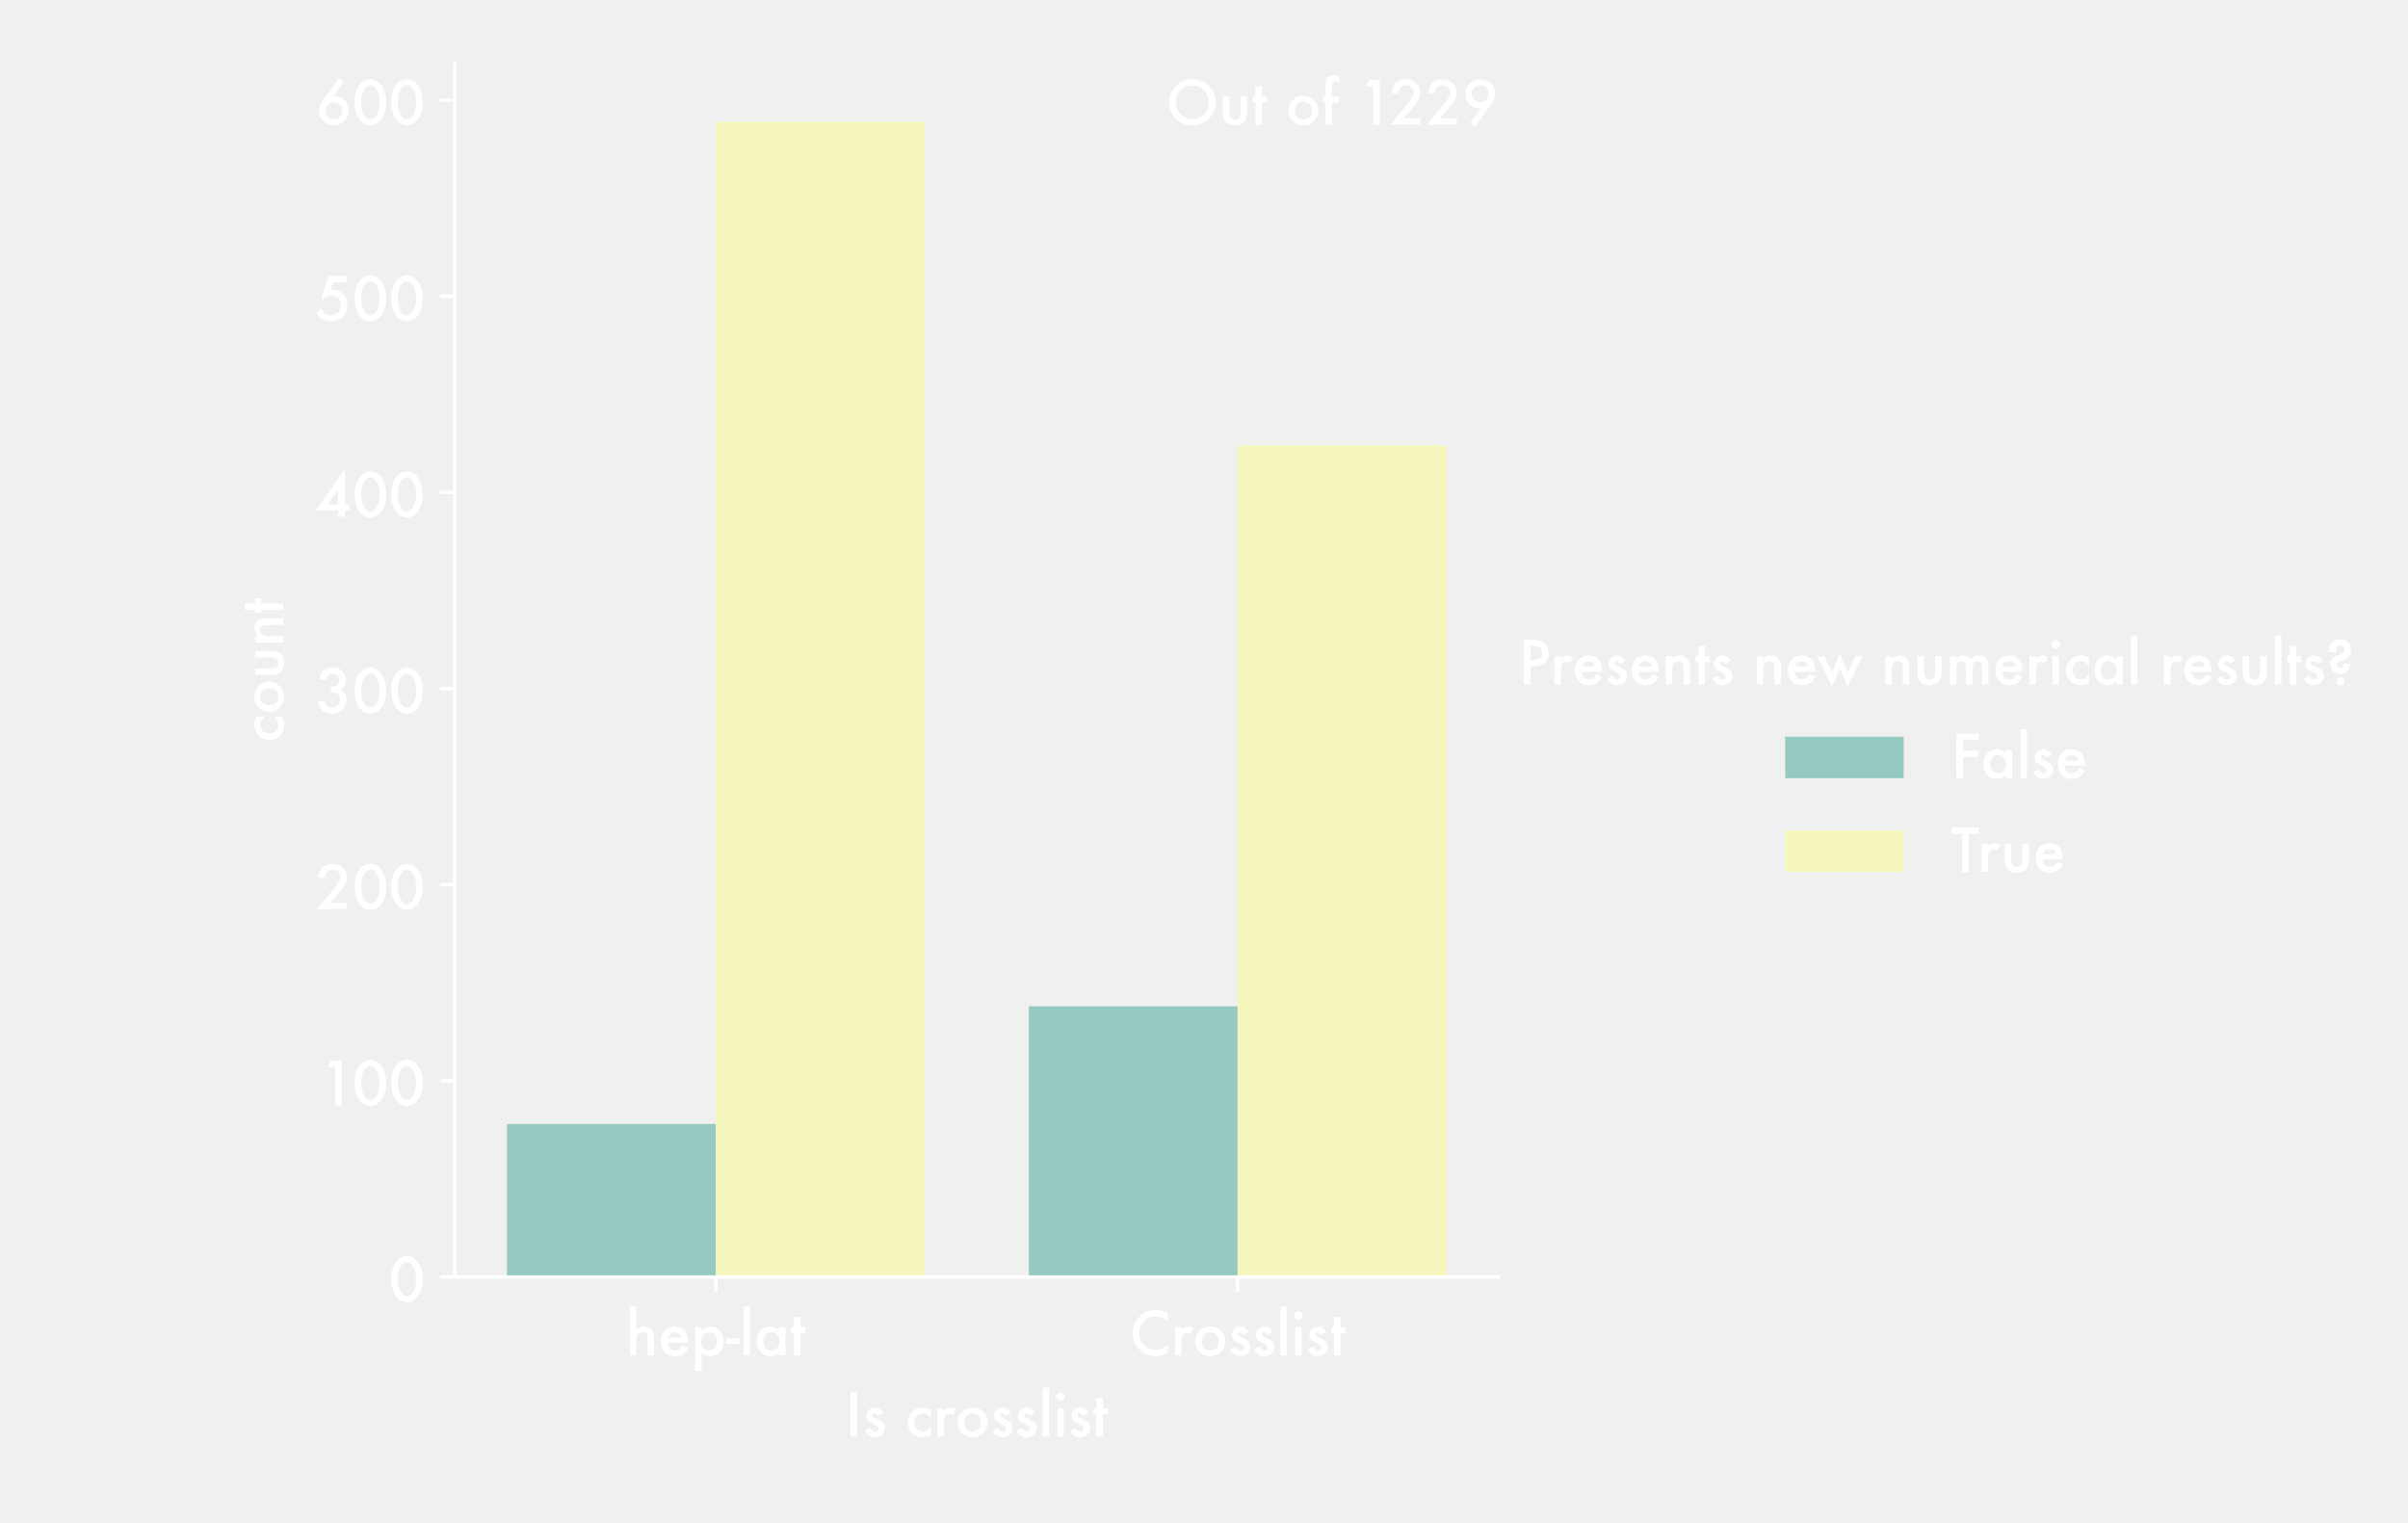
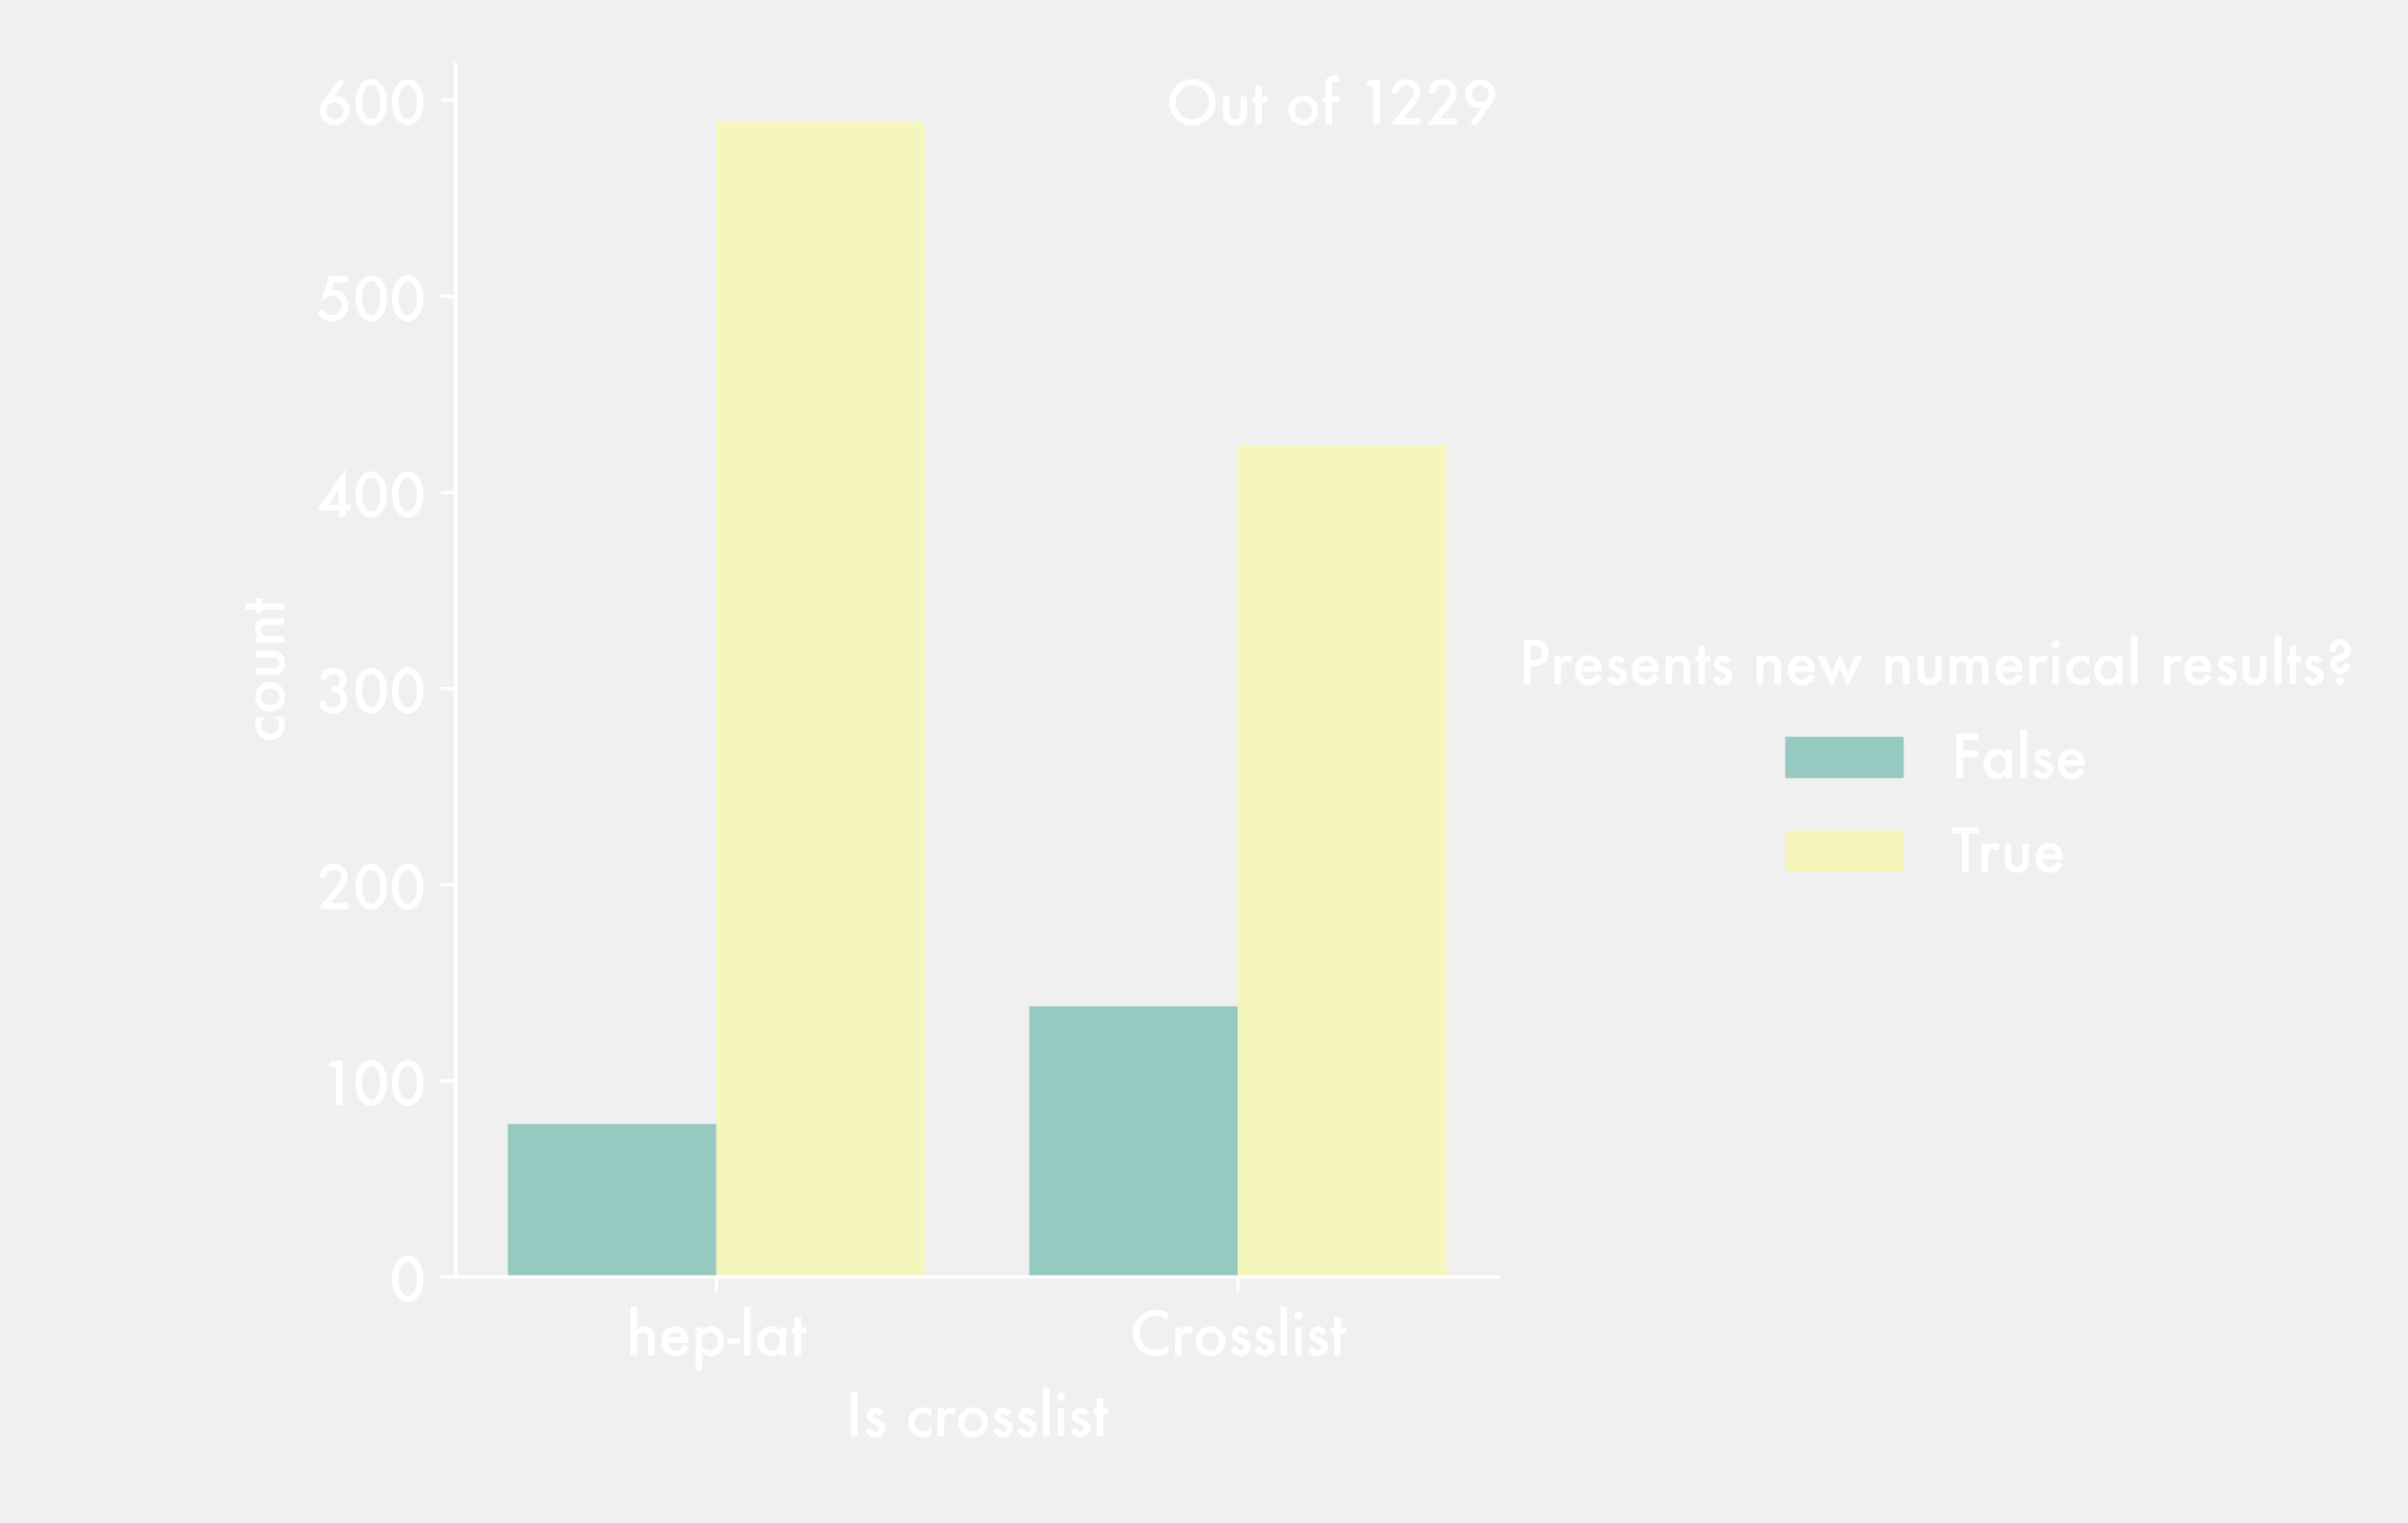
<svg xmlns="http://www.w3.org/2000/svg" xmlns:xlink="http://www.w3.org/1999/xlink" width="569.325pt" height="360pt" viewBox="0 0 569.325 360" version="1.1">
  <defs>
    <style type="text/css">*{stroke-linejoin: round; stroke-linecap: butt}</style>
  </defs>
  <g id="figure_1">
    <g id="patch_1">
      <path d="M 0 360  L 569.325 360  L 569.325 0  L 0 0  L 0 360  z " style="fill: none" />
    </g>
    <g id="axes_1">
      <g id="patch_2">
-         <path d="M 107.531 301.88  L 354.307 301.88  L 354.307 15.12  L 107.531 15.12  L 107.531 301.88  z " style="fill: none" />
+         <path d="M 107.729 301.88  L 354.307 301.88  L 354.307 15.12  L 107.729 15.12  L 107.729 301.88  z " style="fill: none" />
      </g>
      <g id="patch_3">
-         <path d="M 119.87 301.88  L 169.225 301.88  L 169.225 265.713  L 119.87 265.713  z " clip-path="url(#pb8de1593c9)" style="fill: #96cac1" />
+         <path d="M 120.058 301.88  L 169.373 301.88  L 169.373 265.713  L 120.058 265.713  z " clip-path="url(#p847c9eee27)" style="fill: #96cac1" />
      </g>
      <g id="patch_4">
-         <path d="M 243.258 301.88  L 292.613 301.88  L 292.613 237.893  L 243.258 237.893  z " clip-path="url(#pb8de1593c9)" style="fill: #96cac1" />
+         <path d="M 243.347 301.88  L 292.662 301.88  L 292.662 237.893  L 243.347 237.893  z " clip-path="url(#p847c9eee27)" style="fill: #96cac1" />
      </g>
      <g id="patch_5">
-         <path d="M 169.225 301.88  L 218.58 301.88  L 218.58 28.775  L 169.225 28.775  z " clip-path="url(#pb8de1593c9)" style="fill: #f5f6bc" />
+         <path d="M 169.373 301.88  L 218.689 301.88  L 218.689 28.775  L 169.373 28.775  z " clip-path="url(#p847c9eee27)" style="fill: #f5f6bc" />
      </g>
      <g id="patch_6">
-         <path d="M 292.613 301.88  L 341.968 301.88  L 341.968 105.282  L 292.613 105.282  z " clip-path="url(#pb8de1593c9)" style="fill: #f5f6bc" />
+         <path d="M 292.662 301.88  L 341.978 301.88  L 341.978 105.282  L 292.662 105.282  z " clip-path="url(#p847c9eee27)" style="fill: #f5f6bc" />
      </g>
      <g id="matplotlib.axis_1">
        <g id="xtick_1">
          <g id="line2d_1">
            <defs>
-               <path id="mfa728b8877" d="M 0 0  L 0 3.5  " style="stroke: #ffffff; stroke-width: 0.8" />
+               <path id="ma14b6391d8" d="M 0 0  L 0 3.5  " style="stroke: #ffffff; stroke-width: 0.8" />
            </defs>
            <g>
-               <use xlink:href="#mfa728b8877" x="169.225" y="301.88" style="fill: #ffffff; stroke: #ffffff; stroke-width: 0.8" />
+               <use xlink:href="#ma14b6391d8" x="169.373" y="301.88" style="fill: #ffffff; stroke: #ffffff; stroke-width: 0.8" />
            </g>
          </g>
          <g id="text_1">
-             <g style="fill: #ffffff" transform="translate(147.9364 320.4256)scale(0.14 -0.14)">
+             <g style="fill: #ffffff" transform="translate(148.0846 320.4256)scale(0.14 -0.14)">
              <defs>
                <path id="Futura-Medium-68" d="M 444 5278  L 1147 5278  L 1147 2791  Q 1522 3128 1975 3128  Q 2491 3128 2800 2794  Q 3063 2503 3063 1866  L 3063 0  L 2359 0  L 2359 1800  Q 2359 2166 2229 2330  Q 2100 2494 1813 2494  Q 1444 2494 1294 2266  Q 1147 2034 1147 1472  L 1147 0  L 444 0  L 444 5278  z " transform="scale(0.015625)" />
                <path id="Futura-Medium-65" d="M 3216 1356  L 1034 1356  Q 1063 981 1278 759  Q 1494 541 1831 541  Q 2094 541 2266 666  Q 2434 791 2650 1128  L 3244 797  Q 3106 563 2953 395  Q 2800 228 2625 120  Q 2450 13 2247 -37  Q 2044 -88 1806 -88  Q 1125 -88 713 350  Q 300 791 300 1519  Q 300 2241 700 2688  Q 1103 3128 1769 3128  Q 2441 3128 2831 2700  Q 3219 2275 3219 1522  L 3216 1356  z M 2494 1931  Q 2347 2494 1784 2494  Q 1656 2494 1543 2455  Q 1431 2416 1339 2342  Q 1247 2269 1181 2166  Q 1116 2063 1081 1931  L 2494 1931  z " transform="scale(0.015625)" />
                <path id="Futura-Medium-70" d="M 1147 -1656  L 444 -1656  L 444 3044  L 1147 3044  L 1147 2713  Q 1563 3128 2091 3128  Q 2719 3128 3125 2666  Q 3538 2206 3538 1506  Q 3538 822 3128 366  Q 2722 -88 2103 -88  Q 1569 -88 1147 341  L 1147 -1656  z M 2819 1503  Q 2819 1941 2581 2216  Q 2341 2494 1975 2494  Q 1588 2494 1347 2225  Q 1106 1956 1106 1519  Q 1106 1091 1347 813  Q 1584 541 1972 541  Q 2338 541 2575 816  Q 2819 1091 2819 1503  z " transform="scale(0.015625)" />
                <path id="Futura-Medium-2d" d="M 0 1853  L 1394 1853  L 1394 1241  L 0 1241  L 0 1853  z " transform="scale(0.015625)" />
                <path id="Futura-Medium-6c" d="M 1147 5278  L 1147 0  L 444 0  L 444 5278  L 1147 5278  z " transform="scale(0.015625)" />
                <path id="Futura-Medium-61" d="M 2688 3044  L 3394 3044  L 3394 0  L 2688 0  L 2688 319  Q 2253 -88 1753 -88  Q 1122 -88 709 369  Q 300 834 300 1531  Q 300 2216 709 2672  Q 1119 3128 1734 3128  Q 2266 3128 2688 2691  L 2688 3044  z M 1019 1531  Q 1019 1094 1253 819  Q 1494 541 1859 541  Q 2250 541 2491 809  Q 2731 1088 2731 1516  Q 2731 1944 2491 2222  Q 2250 2494 1866 2494  Q 1503 2494 1259 2219  Q 1019 1941 1019 1531  z " transform="scale(0.015625)" />
                <path id="Futura-Medium-74" d="M 1169 2388  L 1169 0  L 466 0  L 466 2388  L 166 2388  L 166 3044  L 466 3044  L 466 4159  L 1169 4159  L 1169 3044  L 1716 3044  L 1716 2388  L 1169 2388  z " transform="scale(0.015625)" />
              </defs>
              <use xlink:href="#Futura-Medium-68" />
              <use xlink:href="#Futura-Medium-65" x="54.834" />
              <use xlink:href="#Futura-Medium-70" x="110.156" />
              <use xlink:href="#Futura-Medium-2d" x="170.117" />
              <use xlink:href="#Futura-Medium-6c" x="191.895" />
              <use xlink:href="#Futura-Medium-61" x="216.797" />
              <use xlink:href="#Futura-Medium-74" x="276.758" />
            </g>
          </g>
        </g>
        <g id="xtick_2">
          <g id="line2d_2">
            <g>
-               <use xlink:href="#mfa728b8877" x="292.613" y="301.88" style="fill: #ffffff; stroke: #ffffff; stroke-width: 0.8" />
+               <use xlink:href="#ma14b6391d8" x="292.662" y="301.88" style="fill: #ffffff; stroke: #ffffff; stroke-width: 0.8" />
            </g>
          </g>
          <g id="text_2">
-             <g style="fill: #ffffff" transform="translate(267.0213 320.4256)scale(0.14 -0.14)">
+             <g style="fill: #ffffff" transform="translate(267.0707 320.4256)scale(0.14 -0.14)">
              <defs>
                <path id="Futura-Medium-43" d="M 4144 4566  L 4144 3703  Q 3513 4231 2838 4231  Q 2094 4231 1584 3697  Q 1072 3166 1072 2397  Q 1072 1638 1584 1116  Q 2097 594 2841 594  Q 3225 594 3494 719  Q 3644 781 3805 887  Q 3966 994 4144 1144  L 4144 266  Q 3519 -88 2831 -88  Q 1797 -88 1066 634  Q 338 1363 338 2391  Q 338 3313 947 4034  Q 1697 4919 2888 4919  Q 3538 4919 4144 4566  z " transform="scale(0.015625)" />
                <path id="Futura-Medium-72" d="M 444 3044  L 1147 3044  L 1147 2772  Q 1341 2975 1491 3050  Q 1644 3128 1853 3128  Q 2131 3128 2434 2947  L 2113 2303  Q 1913 2447 1722 2447  Q 1147 2447 1147 1578  L 1147 0  L 444 0  L 444 3044  z " transform="scale(0.015625)" />
                <path id="Futura-Medium-6f" d="M 300 1544  Q 300 2203 772 2665  Q 1244 3128 1922 3128  Q 2603 3128 3078 2663  Q 3547 2197 3547 1519  Q 3547 834 3075 372  Q 2600 -88 1909 -88  Q 1225 -88 763 381  Q 300 844 300 1544  z M 1019 1531  Q 1019 1075 1263 809  Q 1513 541 1922 541  Q 2334 541 2581 806  Q 2828 1072 2828 1516  Q 2828 1959 2581 2225  Q 2331 2494 1922 2494  Q 1519 2494 1269 2225  Q 1019 1956 1019 1531  z " transform="scale(0.015625)" />
                <path id="Futura-Medium-73" d="M 2213 2525  L 1631 2216  Q 1494 2497 1291 2497  Q 1194 2497 1125 2433  Q 1056 2369 1056 2269  Q 1056 2094 1463 1922  Q 2022 1681 2215 1478  Q 2409 1275 2409 931  Q 2409 491 2084 194  Q 1769 -88 1322 -88  Q 556 -88 238 659  L 838 938  Q 963 719 1028 659  Q 1156 541 1334 541  Q 1691 541 1691 866  Q 1691 1053 1416 1216  Q 1309 1269 1203 1319  Q 1097 1369 988 1422  Q 681 1572 556 1722  Q 397 1913 397 2213  Q 397 2609 669 2869  Q 947 3128 1344 3128  Q 1928 3128 2213 2525  z " transform="scale(0.015625)" />
                <path id="Futura-Medium-69" d="M 1147 3044  L 1147 0  L 444 0  L 444 3044  L 1147 3044  z M 338 4309  Q 338 4494 472 4628  Q 606 4763 794 4763  Q 984 4763 1119 4628  Q 1253 4497 1253 4306  Q 1253 4116 1119 3981  Q 988 3847 797 3847  Q 606 3847 472 3981  Q 338 4116 338 4309  z " transform="scale(0.015625)" />
              </defs>
              <use xlink:href="#Futura-Medium-43" />
              <use xlink:href="#Futura-Medium-72" x="70.068" />
              <use xlink:href="#Futura-Medium-6f" x="106.596" />
              <use xlink:href="#Futura-Medium-73" x="166.703" />
              <use xlink:href="#Futura-Medium-73" x="207.279" />
              <use xlink:href="#Futura-Medium-6c" x="247.855" />
              <use xlink:href="#Futura-Medium-69" x="272.758" />
              <use xlink:href="#Futura-Medium-73" x="297.66" />
              <use xlink:href="#Futura-Medium-74" x="338.236" />
            </g>
          </g>
        </g>
        <g id="text_3">
-           <g style="fill: #ffffff" transform="translate(199.8303 339.5938)scale(0.14 -0.14)">
+           <g style="fill: #ffffff" transform="translate(199.9291 339.5938)scale(0.14 -0.14)">
            <defs>
              <path id="Futura-Medium-49" d="M 1306 4825  L 1306 0  L 578 0  L 578 4825  L 1306 4825  z " transform="scale(0.015625)" />
              <path id="Futura-Medium-20" transform="scale(0.015625)" />
              <path id="Futura-Medium-63" d="M 2813 2913  L 2813 1978  Q 2572 2272 2381 2381  Q 2194 2494 1941 2494  Q 1544 2494 1281 2216  Q 1019 1938 1019 1519  Q 1019 1091 1272 816  Q 1528 541 1925 541  Q 2178 541 2372 650  Q 2559 756 2813 1063  L 2813 134  Q 2384 -88 1956 -88  Q 1250 -88 775 369  Q 300 828 300 1509  Q 300 2191 781 2659  Q 1263 3128 1963 3128  Q 2413 3128 2813 2913  z " transform="scale(0.015625)" />
            </defs>
            <use xlink:href="#Futura-Medium-49" />
            <use xlink:href="#Futura-Medium-73" x="29.492" />
            <use xlink:href="#Futura-Medium-20" x="70.068" />
            <use xlink:href="#Futura-Medium-63" x="100.928" />
            <use xlink:href="#Futura-Medium-72" x="148.584" />
            <use xlink:href="#Futura-Medium-6f" x="185.111" />
            <use xlink:href="#Futura-Medium-73" x="245.219" />
            <use xlink:href="#Futura-Medium-73" x="285.795" />
            <use xlink:href="#Futura-Medium-6c" x="326.371" />
            <use xlink:href="#Futura-Medium-69" x="351.273" />
            <use xlink:href="#Futura-Medium-73" x="376.176" />
            <use xlink:href="#Futura-Medium-74" x="416.752" />
          </g>
        </g>
      </g>
      <g id="matplotlib.axis_2">
        <g id="ytick_1">
          <g id="line2d_3">
            <defs>
-               <path id="mae21a789f9" d="M 0 0  L -3.5 0  " style="stroke: #ffffff; stroke-width: 0.8" />
+               <path id="m62e3ee538f" d="M 0 0  L -3.5 0  " style="stroke: #ffffff; stroke-width: 0.8" />
            </defs>
            <g>
-               <use xlink:href="#mae21a789f9" x="107.531" y="301.88" style="fill: #ffffff; stroke: #ffffff; stroke-width: 0.8" />
+               <use xlink:href="#m62e3ee538f" x="107.729" y="301.88" style="fill: #ffffff; stroke: #ffffff; stroke-width: 0.8" />
            </g>
          </g>
          <g id="text_4">
-             <g style="fill: #ffffff" transform="translate(91.89063 307.6528)scale(0.14 -0.14)">
+             <g style="fill: #ffffff" transform="translate(92.08832 307.6528)scale(0.14 -0.14)">
              <defs>
                <path id="Futura-Medium-30" d="M 272 2444  Q 272 3597 809 4284  Q 1291 4906 1975 4906  Q 2659 4906 3141 4284  Q 3678 3597 3678 2413  Q 3678 1231 3141 544  Q 2659 -78 1978 -78  Q 1297 -78 809 544  Q 272 1231 272 2444  z M 988 2441  Q 988 1638 1266 1106  Q 1544 584 1975 584  Q 2403 584 2684 1106  Q 2966 1625 2966 2416  Q 2966 3206 2684 3728  Q 2403 4247 1975 4247  Q 1550 4247 1269 3728  Q 988 3213 988 2441  z " transform="scale(0.015625)" />
              </defs>
              <use xlink:href="#Futura-Medium-30" />
            </g>
          </g>
        </g>
        <g id="ytick_2">
          <g id="line2d_4">
            <g>
-               <use xlink:href="#mae21a789f9" x="107.531" y="255.512" style="fill: #ffffff; stroke: #ffffff; stroke-width: 0.8" />
+               <use xlink:href="#m62e3ee538f" x="107.729" y="255.512" style="fill: #ffffff; stroke: #ffffff; stroke-width: 0.8" />
            </g>
          </g>
          <g id="text_5">
-             <g style="fill: #ffffff" transform="translate(75.44938 261.2853)scale(0.14 -0.14)">
+             <g style="fill: #ffffff" transform="translate(75.64707 261.2853)scale(0.14 -0.14)">
              <defs>
                <path id="Futura-Medium-31" d="M 1734 4144  L 900 4144  L 1300 4825  L 2463 4825  L 2463 0  L 1734 0  L 1734 4144  z " transform="scale(0.015625)" />
              </defs>
              <use xlink:href="#Futura-Medium-31" />
              <use xlink:href="#Futura-Medium-30" x="55.719" />
              <use xlink:href="#Futura-Medium-30" x="117.438" />
            </g>
          </g>
        </g>
        <g id="ytick_3">
          <g id="line2d_5">
            <g>
-               <use xlink:href="#mae21a789f9" x="107.531" y="209.145" style="fill: #ffffff; stroke: #ffffff; stroke-width: 0.8" />
+               <use xlink:href="#m62e3ee538f" x="107.729" y="209.145" style="fill: #ffffff; stroke: #ffffff; stroke-width: 0.8" />
            </g>
          </g>
          <g id="text_6">
-             <g style="fill: #ffffff" transform="translate(74.60938 214.9177)scale(0.14 -0.14)">
+             <g style="fill: #ffffff" transform="translate(74.80707 214.9177)scale(0.14 -0.14)">
              <defs>
                <path id="Futura-Medium-32" d="M 1603 684  L 3400 684  L 3400 0  L 159 0  L 1834 2028  Q 2081 2331 2248 2553  Q 2416 2775 2503 2925  Q 2681 3219 2681 3453  Q 2681 3791 2443 4019  Q 2206 4247 1856 4247  Q 1125 4247 1019 3381  L 294 3381  Q 469 4906 1834 4906  Q 2494 4906 2941 4488  Q 3391 4069 3391 3450  Q 3391 3056 3181 2678  Q 3075 2481 2870 2211  Q 2666 1941 2353 1572  L 1603 684  z " transform="scale(0.015625)" />
              </defs>
              <use xlink:href="#Futura-Medium-32" />
              <use xlink:href="#Futura-Medium-30" x="61.719" />
              <use xlink:href="#Futura-Medium-30" x="123.438" />
            </g>
          </g>
        </g>
        <g id="ytick_4">
          <g id="line2d_6">
            <g>
-               <use xlink:href="#mae21a789f9" x="107.531" y="162.777" style="fill: #ffffff; stroke: #ffffff; stroke-width: 0.8" />
+               <use xlink:href="#m62e3ee538f" x="107.729" y="162.777" style="fill: #ffffff; stroke: #ffffff; stroke-width: 0.8" />
            </g>
          </g>
          <g id="text_7">
-             <g style="fill: #ffffff" transform="translate(74.60938 168.5502)scale(0.14 -0.14)">
+             <g style="fill: #ffffff" transform="translate(74.80707 168.5502)scale(0.14 -0.14)">
              <defs>
                <path id="Futura-Medium-33" d="M 1656 2241  L 1656 2863  Q 2119 2863 2278 2966  Q 2563 3147 2563 3547  Q 2563 3856 2356 4050  Q 2153 4247 1828 4247  Q 1525 4247 1359 4100  Q 1200 3950 1122 3594  L 397 3594  Q 509 4275 859 4592  Q 1209 4909 1838 4909  Q 2472 4909 2872 4534  Q 3272 4163 3272 3575  Q 3272 2913 2747 2544  Q 3347 2191 3347 1397  Q 3347 747 2909 334  Q 2472 -78 1788 -78  Q 916 -78 494 563  Q 319 831 272 1306  L 975 1306  Q 1031 956 1248 770  Q 1466 584 1816 584  Q 2169 584 2400 819  Q 2631 1059 2631 1428  Q 2631 1916 2284 2122  Q 2081 2241 1656 2241  z " transform="scale(0.015625)" />
              </defs>
              <use xlink:href="#Futura-Medium-33" />
              <use xlink:href="#Futura-Medium-30" x="61.719" />
              <use xlink:href="#Futura-Medium-30" x="123.438" />
            </g>
          </g>
        </g>
        <g id="ytick_5">
          <g id="line2d_7">
            <g>
-               <use xlink:href="#mae21a789f9" x="107.531" y="116.41" style="fill: #ffffff; stroke: #ffffff; stroke-width: 0.8" />
+               <use xlink:href="#m62e3ee538f" x="107.729" y="116.41" style="fill: #ffffff; stroke: #ffffff; stroke-width: 0.8" />
            </g>
          </g>
          <g id="text_8">
-             <g style="fill: #ffffff" transform="translate(74.60938 122.1827)scale(0.14 -0.14)">
+             <g style="fill: #ffffff" transform="translate(74.80707 122.1827)scale(0.14 -0.14)">
              <defs>
                <path id="Futura-Medium-34" d="M 3156 1347  L 3669 1347  L 3669 684  L 3156 684  L 3156 0  L 2428 0  L 2428 684  L 59 684  L 3156 5184  L 3156 1347  z M 2428 1347  L 2428 2963  L 1316 1347  L 2428 1347  z " transform="scale(0.015625)" />
              </defs>
              <use xlink:href="#Futura-Medium-34" />
              <use xlink:href="#Futura-Medium-30" x="61.719" />
              <use xlink:href="#Futura-Medium-30" x="123.438" />
            </g>
          </g>
        </g>
        <g id="ytick_6">
          <g id="line2d_8">
            <g>
-               <use xlink:href="#mae21a789f9" x="107.531" y="70.042" style="fill: #ffffff; stroke: #ffffff; stroke-width: 0.8" />
+               <use xlink:href="#m62e3ee538f" x="107.729" y="70.042" style="fill: #ffffff; stroke: #ffffff; stroke-width: 0.8" />
            </g>
          </g>
          <g id="text_9">
-             <g style="fill: #ffffff" transform="translate(74.60938 75.81515)scale(0.14 -0.14)">
+             <g style="fill: #ffffff" transform="translate(74.80707 75.81515)scale(0.14 -0.14)">
              <defs>
                <path id="Futura-Medium-35" d="M 3366 4144  L 1878 4144  L 1641 3344  Q 1694 3350 1742 3353  Q 1791 3356 1831 3356  Q 2534 3356 2984 2881  Q 3438 2409 3438 1672  Q 3438 909 2925 415  Q 2413 -78 1634 -78  Q 675 -78 122 822  L 672 1288  Q 900 900 1131 741  Q 1363 584 1697 584  Q 2134 584 2431 891  Q 2728 1206 2728 1656  Q 2728 2119 2434 2413  Q 2141 2716 1700 2716  Q 1209 2716 853 2288  L 613 2288  L 1372 4825  L 3366 4825  L 3366 4144  z " transform="scale(0.015625)" />
              </defs>
              <use xlink:href="#Futura-Medium-35" />
              <use xlink:href="#Futura-Medium-30" x="61.719" />
              <use xlink:href="#Futura-Medium-30" x="123.438" />
            </g>
          </g>
        </g>
        <g id="ytick_7">
          <g id="line2d_9">
            <g>
-               <use xlink:href="#mae21a789f9" x="107.531" y="23.675" style="fill: #ffffff; stroke: #ffffff; stroke-width: 0.8" />
+               <use xlink:href="#m62e3ee538f" x="107.729" y="23.675" style="fill: #ffffff; stroke: #ffffff; stroke-width: 0.8" />
            </g>
          </g>
          <g id="text_10">
-             <g style="fill: #ffffff" transform="translate(74.60938 29.44762)scale(0.14 -0.14)">
+             <g style="fill: #ffffff" transform="translate(74.80707 29.44762)scale(0.14 -0.14)">
              <defs>
                <path id="Futura-Medium-36" d="M 2513 4994  L 3047 4594  L 1894 3025  Q 1988 3038 2053 3044  Q 2119 3050 2156 3050  Q 2744 3050 3172 2600  Q 3597 2156 3597 1531  Q 3597 869 3122 394  Q 2650 -78 1988 -78  Q 1331 -78 838 388  Q 353 853 353 1491  Q 353 2063 825 2703  L 2513 4994  z M 2888 1484  Q 2888 1869 2622 2134  Q 2353 2403 1975 2403  Q 1594 2403 1328 2137  Q 1063 1872 1063 1494  Q 1063 1116 1328 850  Q 1594 584 1978 584  Q 2353 584 2619 850  Q 2888 1119 2888 1484  z " transform="scale(0.015625)" />
              </defs>
              <use xlink:href="#Futura-Medium-36" />
              <use xlink:href="#Futura-Medium-30" x="61.719" />
              <use xlink:href="#Futura-Medium-30" x="123.438" />
            </g>
          </g>
        </g>
        <g id="text_11">
-           <g style="fill: #ffffff" transform="translate(66.98688 175.6106)rotate(-90)scale(0.14 -0.14)">
+           <g style="fill: #ffffff" transform="translate(67.18457 175.6106)rotate(-90)scale(0.14 -0.14)">
            <defs>
              <path id="Futura-Medium-75" d="M 1147 3044  L 1147 1297  Q 1147 541 1744 541  Q 2341 541 2341 1297  L 2341 3044  L 3044 3044  L 3044 1281  Q 3044 916 2953 650  Q 2866 413 2650 222  Q 2294 -88 1744 -88  Q 1197 -88 841 222  Q 622 413 531 650  Q 444 863 444 1281  L 444 3044  L 1147 3044  z " transform="scale(0.015625)" />
              <path id="Futura-Medium-6e" d="M 444 3044  L 1150 3044  L 1150 2763  Q 1519 3128 1981 3128  Q 2513 3128 2809 2794  Q 3066 2509 3066 1866  L 3066 0  L 2359 0  L 2359 1700  Q 2359 2150 2234 2322  Q 2113 2497 1791 2497  Q 1441 2497 1294 2266  Q 1150 2038 1150 1469  L 1150 0  L 444 0  L 444 3044  z " transform="scale(0.015625)" />
            </defs>
            <use xlink:href="#Futura-Medium-63" />
            <use xlink:href="#Futura-Medium-6f" x="47.656" />
            <use xlink:href="#Futura-Medium-75" x="107.764" />
            <use xlink:href="#Futura-Medium-6e" x="162.256" />
            <use xlink:href="#Futura-Medium-74" x="217.09" />
          </g>
        </g>
      </g>
      <g id="patch_7">
-         <path d="M 107.531 301.88  L 107.531 15.12  " style="fill: none; stroke: #ffffff; stroke-width: 0.8; stroke-linejoin: miter; stroke-linecap: square" />
+         <path d="M 107.729 301.88  L 107.729 15.12  " style="fill: none; stroke: #ffffff; stroke-width: 0.8; stroke-linejoin: miter; stroke-linecap: square" />
      </g>
      <g id="patch_8">
-         <path d="M 107.531 301.88  L 354.307 301.88  " style="fill: none; stroke: #ffffff; stroke-width: 0.8; stroke-linejoin: miter; stroke-linecap: square" />
+         <path d="M 107.729 301.88  L 354.307 301.88  " style="fill: none; stroke: #ffffff; stroke-width: 0.8; stroke-linejoin: miter; stroke-linecap: square" />
      </g>
      <g id="text_12">
        <g style="fill: #ffffff" transform="translate(275.6661 29.458)scale(0.14 -0.14)">
          <defs>
            <path id="Futura-Medium-4f" d="M 338 2434  Q 338 3453 1084 4184  Q 1828 4916 2872 4916  Q 3903 4916 4641 4178  Q 5381 3441 5381 2406  Q 5381 1366 4638 641  Q 3891 -88 2834 -88  Q 1900 -88 1156 559  Q 338 1275 338 2434  z M 1072 2425  Q 1072 1625 1609 1109  Q 2144 594 2844 594  Q 3603 594 4125 1119  Q 4647 1650 4647 2413  Q 4647 3184 4131 3706  Q 3619 4231 2863 4231  Q 2109 4231 1591 3706  Q 1072 3188 1072 2425  z " transform="scale(0.015625)" />
            <path id="Futura-Medium-66" d="M 1172 2388  L 1172 0  L 466 0  L 466 2388  L 216 2388  L 216 3044  L 466 3044  L 466 4219  Q 466 4794 666 5031  Q 941 5363 1466 5363  Q 1653 5363 1938 5253  L 1938 4534  L 1866 4572  Q 1638 4688 1491 4688  Q 1303 4688 1238 4553  Q 1172 4422 1172 4047  L 1172 3044  L 1938 3044  L 1938 2388  L 1172 2388  z " transform="scale(0.015625)" />
            <path id="Futura-Medium-39" d="M 1438 -166  L 903 231  L 2056 1803  Q 1963 1791 1897 1784  Q 1831 1778 1791 1778  Q 1206 1778 778 2225  Q 353 2669 353 3294  Q 353 3959 825 4431  Q 1300 4906 1963 4906  Q 2622 4906 3109 4438  Q 3597 3972 3597 3338  Q 3597 2775 3122 2122  L 1438 -166  z M 1063 3347  Q 1063 2956 1328 2691  Q 1597 2422 1975 2422  Q 2353 2422 2619 2688  Q 2888 2956 2888 3334  Q 2888 3713 2619 3981  Q 2353 4247 1972 4247  Q 1597 4247 1331 3981  Q 1063 3713 1063 3347  z " transform="scale(0.015625)" />
          </defs>
          <use xlink:href="#Futura-Medium-4f" />
          <use xlink:href="#Futura-Medium-75" x="89.355" />
          <use xlink:href="#Futura-Medium-74" x="143.848" />
          <use xlink:href="#Futura-Medium-20" x="171.191" />
          <use xlink:href="#Futura-Medium-6f" x="202.051" />
          <use xlink:href="#Futura-Medium-66" x="262.158" />
          <use xlink:href="#Futura-Medium-20" x="291.846" />
          <use xlink:href="#Futura-Medium-31" x="322.705" />
          <use xlink:href="#Futura-Medium-32" x="376.549" />
          <use xlink:href="#Futura-Medium-32" x="438.268" />
          <use xlink:href="#Futura-Medium-39" x="499.986" />
        </g>
      </g>
    </g>
    <g id="legend_1">
      <g id="text_13">
        <g style="fill: #ffffff" transform="translate(358.9837 161.7934)scale(0.14 -0.14)">
          <defs>
            <path id="Futura-Medium-50" d="M 1306 1959  L 1306 0  L 578 0  L 578 4825  L 1403 4825  Q 2009 4825 2319 4741  Q 2631 4656 2869 4422  Q 3284 4016 3284 3397  Q 3284 2734 2840 2346  Q 2397 1959 1644 1959  L 1306 1959  z M 1306 2634  L 1578 2634  Q 2581 2634 2581 3406  Q 2581 4153 1547 4153  L 1306 4153  L 1306 2634  z " transform="scale(0.015625)" />
            <path id="Futura-Medium-77" d="M 825 3044  L 1622 1306  L 2481 3322  L 3347 1306  L 4134 3044  L 4922 3044  L 3328 -228  L 2481 1731  L 1625 -228  L 34 3044  L 825 3044  z " transform="scale(0.015625)" />
            <path id="Futura-Medium-6d" d="M 444 3044  L 1147 3044  L 1147 2763  Q 1350 2975 1494 3050  Q 1647 3128 1878 3128  Q 2394 3128 2694 2678  Q 3025 3128 3591 3128  Q 4619 3128 4619 1881  L 4619 0  L 3913 0  L 3913 1691  Q 3913 2128 3806 2309  Q 3697 2494 3447 2494  Q 3156 2494 3023 2275  Q 2891 2056 2891 1572  L 2891 0  L 2184 0  L 2184 1681  Q 2184 2494 1716 2494  Q 1419 2494 1283 2272  Q 1147 2050 1147 1572  L 1147 0  L 444 0  L 444 3044  z " transform="scale(0.015625)" />
            <path id="Futura-Medium-3f" d="M 1934 2253  L 2641 2253  Q 2641 1778 2388 1488  Q 2059 1109 1547 1109  Q 1097 1109 794 1422  Q 488 1738 488 2194  Q 488 2556 678 2775  Q 872 2997 1334 3163  Q 1794 3331 1916 3434  Q 2041 3538 2041 3753  Q 2041 3969 1911 4095  Q 1781 4222 1566 4222  Q 1350 4222 1222 4097  Q 1094 3972 1094 3756  Q 1094 3659 1131 3488  L 403 3488  Q 397 3569 392 3631  Q 388 3694 388 3744  Q 388 4238 722 4566  Q 1053 4894 1559 4894  Q 2069 4894 2409 4562  Q 2750 4231 2750 3734  Q 2750 3225 2409 2913  Q 2194 2716 1597 2531  Q 1191 2406 1191 2138  Q 1191 2063 1220 1995  Q 1250 1928 1300 1878  Q 1350 1828 1417 1800  Q 1484 1772 1559 1772  Q 1903 1772 1934 2253  z M 1138 350  Q 1138 525 1266 653  Q 1394 781 1572 781  Q 1750 781 1878 653  Q 2006 525 2006 347  Q 2006 166 1878 38  Q 1753 -88 1575 -88  Q 1391 -88 1266 38  Q 1138 166 1138 350  z " transform="scale(0.015625)" />
          </defs>
          <use xlink:href="#Futura-Medium-50" />
          <use xlink:href="#Futura-Medium-72" x="54.004" />
          <use xlink:href="#Futura-Medium-65" x="90.781" />
          <use xlink:href="#Futura-Medium-73" x="146.104" />
          <use xlink:href="#Futura-Medium-65" x="186.68" />
          <use xlink:href="#Futura-Medium-6e" x="242.002" />
          <use xlink:href="#Futura-Medium-74" x="296.836" />
          <use xlink:href="#Futura-Medium-73" x="324.18" />
          <use xlink:href="#Futura-Medium-20" x="364.756" />
          <use xlink:href="#Futura-Medium-6e" x="395.615" />
          <use xlink:href="#Futura-Medium-65" x="450.449" />
          <use xlink:href="#Futura-Medium-77" x="504.271" />
          <use xlink:href="#Futura-Medium-20" x="581.664" />
          <use xlink:href="#Futura-Medium-6e" x="612.523" />
          <use xlink:href="#Futura-Medium-75" x="667.357" />
          <use xlink:href="#Futura-Medium-6d" x="721.85" />
          <use xlink:href="#Futura-Medium-65" x="800.951" />
          <use xlink:href="#Futura-Medium-72" x="856.273" />
          <use xlink:href="#Futura-Medium-69" x="895.176" />
          <use xlink:href="#Futura-Medium-63" x="920.078" />
          <use xlink:href="#Futura-Medium-61" x="967.734" />
          <use xlink:href="#Futura-Medium-6c" x="1027.695" />
          <use xlink:href="#Futura-Medium-20" x="1052.598" />
          <use xlink:href="#Futura-Medium-72" x="1083.457" />
          <use xlink:href="#Futura-Medium-65" x="1120.234" />
          <use xlink:href="#Futura-Medium-73" x="1175.557" />
          <use xlink:href="#Futura-Medium-75" x="1216.133" />
          <use xlink:href="#Futura-Medium-6c" x="1270.625" />
          <use xlink:href="#Futura-Medium-74" x="1295.527" />
          <use xlink:href="#Futura-Medium-73" x="1322.871" />
          <use xlink:href="#Futura-Medium-3f" x="1363.447" />
        </g>
      </g>
      <g id="patch_9">
        <path d="M 422.085 183.962  L 450.085 183.962  L 450.085 174.162  L 422.085 174.162  z " style="fill: #96cac1" />
      </g>
      <g id="text_14">
        <g style="fill: #ffffff" transform="translate(461.2855 183.9616)scale(0.14 -0.14)">
          <defs>
            <path id="Futura-Medium-46" d="M 2988 4141  L 1306 4141  L 1306 2981  L 2928 2981  L 2928 2297  L 1306 2297  L 1306 0  L 578 0  L 578 4825  L 2988 4825  L 2988 4141  z " transform="scale(0.015625)" />
          </defs>
          <use xlink:href="#Futura-Medium-46" />
          <use xlink:href="#Futura-Medium-61" x="50.205" />
          <use xlink:href="#Futura-Medium-6c" x="110.166" />
          <use xlink:href="#Futura-Medium-73" x="135.068" />
          <use xlink:href="#Futura-Medium-65" x="175.645" />
        </g>
      </g>
      <g id="patch_10">
        <path d="M 422.085 206.13  L 450.085 206.13  L 450.085 196.33  L 422.085 196.33  z " style="fill: #f5f6bc" />
      </g>
      <g id="text_15">
        <g style="fill: #ffffff" transform="translate(461.2855 206.1297)scale(0.14 -0.14)">
          <defs>
            <path id="Futura-Medium-54" d="M 1909 4141  L 1909 0  L 1181 0  L 1181 4141  L 72 4141  L 72 4825  L 3016 4825  L 3016 4141  L 1909 4141  z " transform="scale(0.015625)" />
          </defs>
          <use xlink:href="#Futura-Medium-54" />
          <use xlink:href="#Futura-Medium-72" x="44.867" />
          <use xlink:href="#Futura-Medium-75" x="83.77" />
          <use xlink:href="#Futura-Medium-65" x="138.262" />
        </g>
      </g>
    </g>
  </g>
  <defs>
-     <clipPath id="pb8de1593c9">
-       <rect x="107.531" y="15.12" width="246.775" height="286.76" />
+     <clipPath id="p847c9eee27">
+       <rect x="107.729" y="15.12" width="246.578" height="286.76" />
    </clipPath>
  </defs>
</svg>
